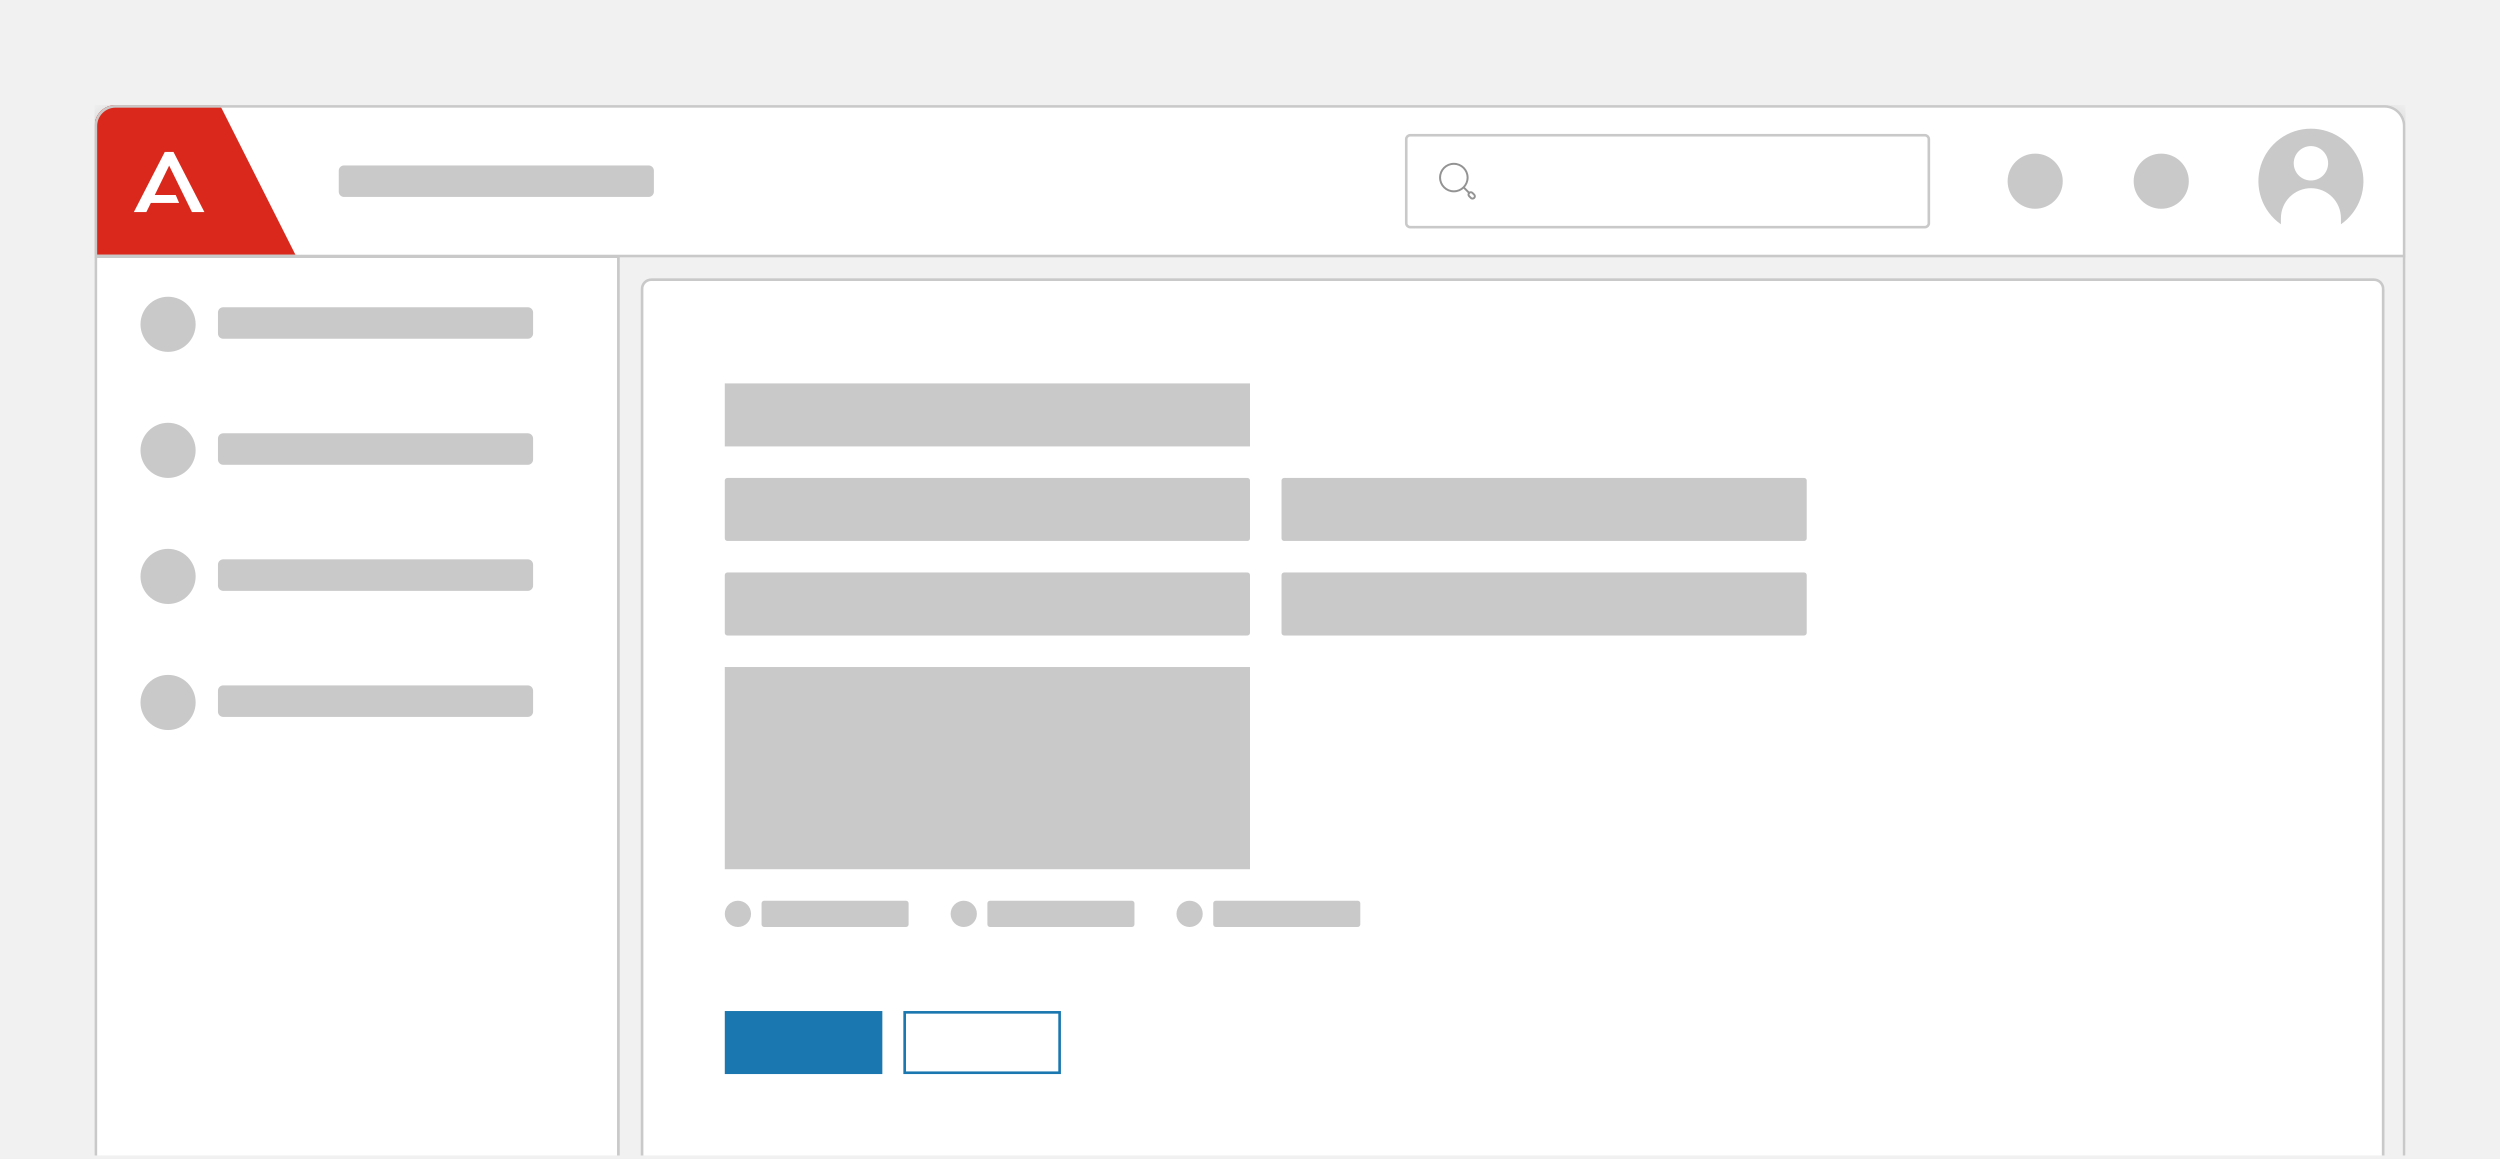
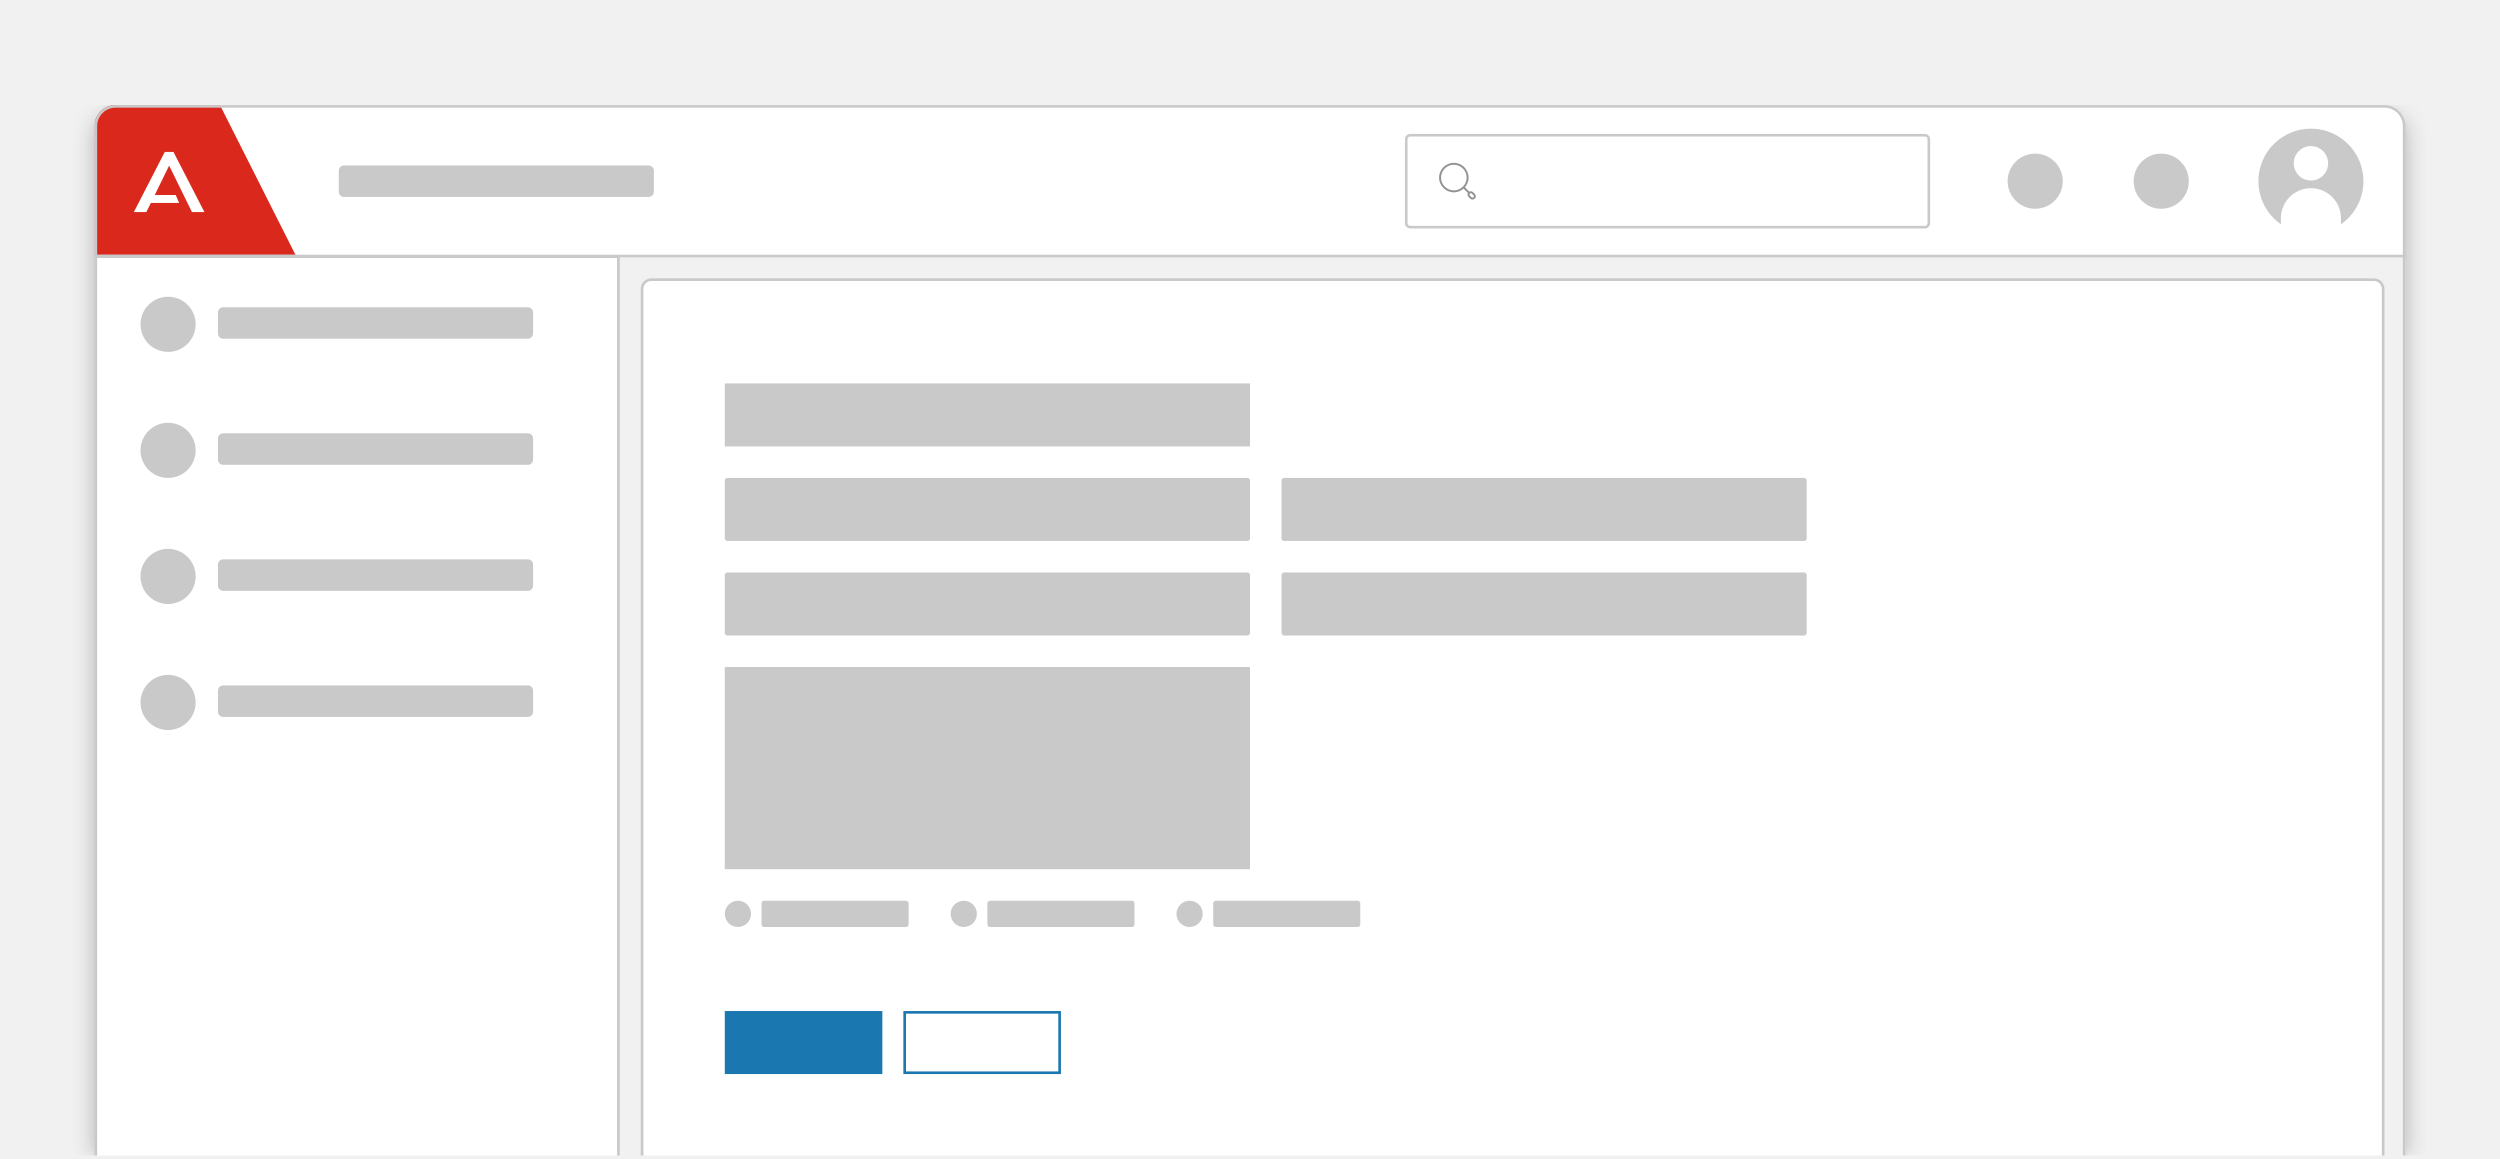
<svg xmlns="http://www.w3.org/2000/svg" width="952" height="441" viewBox="0 0 952 441" fill="none">
  <rect width="952" height="441" fill="#F1F1F1" />
  <g clip-path="url(#clip0_8896_377555)">
-     <g clip-path="url(#clip1_8896_377555)" filter="url(#filter0_d_8896_377555)">
-       <g clip-path="url(#clip2_8896_377555)">
+     <g filter="url(#filter0_d_8896_377555)">
+       <g clip-path="url(#clip1_8896_377555)">
        <g filter="url(#filter1_i_8896_377555)">
          <rect width="200" height="516" transform="translate(36 98)" fill="white" />
          <rect width="200" height="48" transform="translate(36 98)" fill="white" />
          <path d="M64 134C58.201 134 53.5 129.299 53.5 123.5C53.5 117.701 58.201 113 64 113C69.799 113 74.5 117.701 74.5 123.5C74.5 129.299 69.799 134 64 134Z" fill="#C9C9C9" />
          <rect x="83" y="117" width="120" height="12" rx="2" fill="#C9C9C9" />
          <rect width="200" height="48" transform="translate(36 146)" fill="white" />
          <path d="M64 182C58.201 182 53.5 177.299 53.5 171.5C53.5 165.701 58.201 161 64 161C69.799 161 74.5 165.701 74.5 171.5C74.5 177.299 69.799 182 64 182Z" fill="#C9C9C9" />
          <rect x="83" y="165" width="120" height="12" rx="2" fill="#C9C9C9" />
          <rect width="200" height="48" transform="translate(36 194)" fill="white" />
          <path d="M64 230C58.201 230 53.5 225.299 53.5 219.5C53.5 213.701 58.201 209 64 209C69.799 209 74.5 213.701 74.5 219.5C74.5 225.299 69.799 230 64 230Z" fill="#C9C9C9" />
          <rect x="83" y="213" width="120" height="12" rx="2" fill="#C9C9C9" />
          <rect width="200" height="48" transform="translate(36 242)" fill="white" />
          <path d="M64 278C58.201 278 53.5 273.299 53.5 267.5C53.5 261.701 58.201 257 64 257C69.799 257 74.5 261.701 74.5 267.5C74.5 273.299 69.799 278 64 278Z" fill="#C9C9C9" />
          <rect x="83" y="261" width="120" height="12" rx="2" fill="#C9C9C9" />
        </g>
        <g filter="url(#filter2_i_8896_377555)">
          <rect width="880" height="58" transform="translate(36 40)" fill="white" />
          <path d="M36 40H83.76L113 98H36V40Z" fill="#DA291C" />
          <line x1="36" y1="97.5" x2="113" y2="97.5" stroke="#C9C9C9" />
          <path d="M58.938 74.253H66.911L68.21 77.28H57.444L55.723 80.763H50.965L62.754 57.844H66.05L77.839 80.763H73.098L64.41 63.062L58.938 74.253Z" fill="white" />
          <rect x="129" y="63" width="120" height="12" rx="2" fill="#C9C9C9" />
          <rect x="535.5" y="51.5" width="199" height="35" rx="1.5" fill="white" />
          <path fill-rule="evenodd" clip-rule="evenodd" d="M553.62 62.749C550.93 62.749 548.749 64.93 548.749 67.62C548.749 70.31 550.93 72.491 553.62 72.491C556.31 72.491 558.491 70.31 558.491 67.62C558.491 64.93 556.31 62.749 553.62 62.749ZM548 67.62C548 64.516 550.516 62 553.62 62C556.724 62 559.24 64.516 559.24 67.62C559.24 70.724 556.724 73.24 553.62 73.24C550.516 73.24 548 70.724 548 67.62Z" fill="#939393" />
          <path fill-rule="evenodd" clip-rule="evenodd" d="M557.302 71.302C557.448 71.155 557.685 71.155 557.831 71.302L559.68 73.15C559.826 73.296 559.826 73.533 559.68 73.68C559.533 73.826 559.296 73.826 559.15 73.68L557.302 71.831C557.155 71.685 557.155 71.448 557.302 71.302Z" fill="#939393" />
          <path fill-rule="evenodd" clip-rule="evenodd" d="M560.449 73.73C560.245 73.526 559.933 73.526 559.73 73.73C559.526 73.933 559.526 74.245 559.73 74.449L560.379 75.098C560.386 75.105 560.392 75.112 560.399 75.119C560.538 75.282 560.882 75.314 561.098 75.098C561.302 74.895 561.302 74.582 561.098 74.379L560.449 73.73ZM559.2 73.2C559.696 72.704 560.483 72.704 560.979 73.2L561.628 73.849C562.124 74.345 562.124 75.132 561.628 75.628C561.148 76.108 560.302 76.143 559.84 75.619L559.2 74.979C558.704 74.483 558.704 73.696 559.2 73.2Z" fill="#939393" />
          <rect x="535.5" y="51.5" width="199" height="35" rx="1.5" stroke="#C9C9C9" />
          <path d="M775 79.5C769.201 79.5 764.5 74.799 764.5 69C764.5 63.201 769.201 58.5 775 58.5C780.799 58.5 785.5 63.201 785.5 69C785.5 74.799 780.799 79.5 775 79.5Z" fill="#C9C9C9" />
          <path d="M823 79.5C817.201 79.5 812.5 74.799 812.5 69C812.5 63.201 817.201 58.5 823 58.5C828.799 58.5 833.5 63.201 833.5 69C833.5 74.799 828.799 79.5 823 79.5Z" fill="#C9C9C9" />
          <circle cx="880" cy="69" r="20" fill="white" />
-           <g clip-path="url(#clip3_8896_377555)">
+           <g clip-path="url(#clip2_8896_377555)">
            <path d="M868.571 85.413V83.085C868.571 80.053 869.776 77.147 871.919 75.003C874.062 72.86 876.969 71.656 880 71.656C883.031 71.656 885.938 72.86 888.081 75.003C890.224 77.147 891.429 80.053 891.429 83.085V85.413C894.923 82.98 897.549 79.495 898.926 75.466C900.303 71.437 900.357 67.073 899.082 63.011C897.807 58.948 895.269 55.399 891.837 52.879C888.405 50.359 884.258 49 880 49C875.742 49 871.595 50.359 868.163 52.879C864.731 55.399 862.193 58.948 860.918 63.011C859.643 67.073 859.697 71.437 861.074 75.466C862.451 79.495 865.077 82.98 868.571 85.413ZM880 55.627C881.297 55.627 882.565 56.012 883.643 56.732C884.721 57.453 885.562 58.477 886.058 59.675C886.554 60.873 886.684 62.192 886.431 63.464C886.178 64.736 885.554 65.904 884.637 66.821C883.72 67.738 882.551 68.363 881.279 68.616C880.007 68.869 878.689 68.739 877.491 68.243C876.293 67.746 875.268 66.906 874.548 65.827C873.827 64.749 873.443 63.481 873.443 62.184C873.447 60.447 874.139 58.781 875.368 57.552C876.596 56.323 878.262 55.631 880 55.627Z" fill="#C9C9C9" />
          </g>
        </g>
        <rect width="680" height="516" transform="translate(236 98)" fill="#F1F1F1" />
        <rect x="244.5" y="106.5" width="663" height="499" rx="3.5" fill="white" />
        <rect x="244.5" y="106.5" width="663" height="499" rx="3.5" stroke="#C9C9C9" />
      </g>
      <rect x="36.5" y="40.5" width="879" height="573" rx="7.5" stroke="#C9C9C9" />
      <rect width="200" height="24" transform="translate(276 146)" fill="#C9C9C9" />
      <rect x="276" y="182" width="200" height="24" rx="1" fill="#C9C9C9" />
      <rect x="488" y="182" width="200" height="24" rx="1" fill="#C9C9C9" />
      <rect x="276" y="218" width="200" height="24" rx="1" fill="#C9C9C9" />
      <rect x="488" y="218" width="200" height="24" rx="1" fill="#C9C9C9" />
      <rect width="200" height="77" transform="translate(276 254)" fill="#C9C9C9" />
      <circle cx="281" cy="348" r="5" fill="#C9C9C9" />
      <rect x="290" y="343" width="56" height="10" rx="1" fill="#C9C9C9" />
      <circle cx="367" cy="348" r="5" fill="#C9C9C9" />
      <rect x="376" y="343" width="56" height="10" rx="1" fill="#C9C9C9" />
      <circle cx="453" cy="348" r="5" fill="#C9C9C9" />
      <rect x="462" y="343" width="56" height="10" rx="1" fill="#C9C9C9" />
      <rect width="60" height="24" transform="translate(276 385)" fill="#1B77AF" />
      <rect x="344.5" y="385.5" width="59" height="23" stroke="#1B77AF" />
    </g>
  </g>
  <defs>
-     <filter id="filter0_d_8896_377555" x="28" y="36" width="896" height="416" filterUnits="userSpaceOnUse" color-interpolation-filters="sRGB">
+     <filter id="filter0_d_8896_377555" x="28" y="36" width="896" height="590" filterUnits="userSpaceOnUse" color-interpolation-filters="sRGB">
      <feFlood flood-opacity="0" result="BackgroundImageFix" />
      <feColorMatrix in="SourceAlpha" type="matrix" values="0 0 0 0 0 0 0 0 0 0 0 0 0 0 0 0 0 0 127 0" result="hardAlpha" />
      <feOffset dy="4" />
      <feGaussianBlur stdDeviation="4" />
      <feColorMatrix type="matrix" values="0 0 0 0 0 0 0 0 0 0 0 0 0 0 0 0 0 0 0.25 0" />
      <feBlend mode="normal" in2="BackgroundImageFix" result="effect1_dropShadow_8896_377555" />
      <feBlend mode="normal" in="SourceGraphic" in2="effect1_dropShadow_8896_377555" result="shape" />
    </filter>
    <filter id="filter1_i_8896_377555" x="36" y="98" width="200" height="516" filterUnits="userSpaceOnUse" color-interpolation-filters="sRGB">
      <feFlood flood-opacity="0" result="BackgroundImageFix" />
      <feBlend mode="normal" in="SourceGraphic" in2="BackgroundImageFix" result="shape" />
      <feColorMatrix in="SourceAlpha" type="matrix" values="0 0 0 0 0 0 0 0 0 0 0 0 0 0 0 0 0 0 127 0" result="hardAlpha" />
      <feOffset dx="-1" />
      <feComposite in2="hardAlpha" operator="arithmetic" k2="-1" k3="1" />
      <feColorMatrix type="matrix" values="0 0 0 0 0.788 0 0 0 0 0.788 0 0 0 0 0.788 0 0 0 1 0" />
      <feBlend mode="normal" in2="shape" result="effect1_innerShadow_8896_377555" />
    </filter>
    <filter id="filter2_i_8896_377555" x="36" y="40" width="880" height="58" filterUnits="userSpaceOnUse" color-interpolation-filters="sRGB">
      <feFlood flood-opacity="0" result="BackgroundImageFix" />
      <feBlend mode="normal" in="SourceGraphic" in2="BackgroundImageFix" result="shape" />
      <feColorMatrix in="SourceAlpha" type="matrix" values="0 0 0 0 0 0 0 0 0 0 0 0 0 0 0 0 0 0 127 0" result="hardAlpha" />
      <feOffset dy="-1" />
      <feComposite in2="hardAlpha" operator="arithmetic" k2="-1" k3="1" />
      <feColorMatrix type="matrix" values="0 0 0 0 0.788 0 0 0 0 0.788 0 0 0 0 0.788 0 0 0 1 0" />
      <feBlend mode="normal" in2="shape" result="effect1_innerShadow_8896_377555" />
    </filter>
    <clipPath id="clip0_8896_377555">
      <rect width="904" height="400" fill="white" transform="translate(24 40)" />
    </clipPath>
    <clipPath id="clip1_8896_377555">
-       <rect width="880" height="400" fill="white" transform="translate(36 40)" />
+       <rect x="36" y="40" width="880" height="574" rx="8" fill="white" />
    </clipPath>
    <clipPath id="clip2_8896_377555">
-       <rect x="36" y="40" width="880" height="574" rx="8" fill="white" />
-     </clipPath>
-     <clipPath id="clip3_8896_377555">
      <rect width="40" height="36.667" fill="white" transform="translate(860 49)" />
    </clipPath>
  </defs>
</svg>
